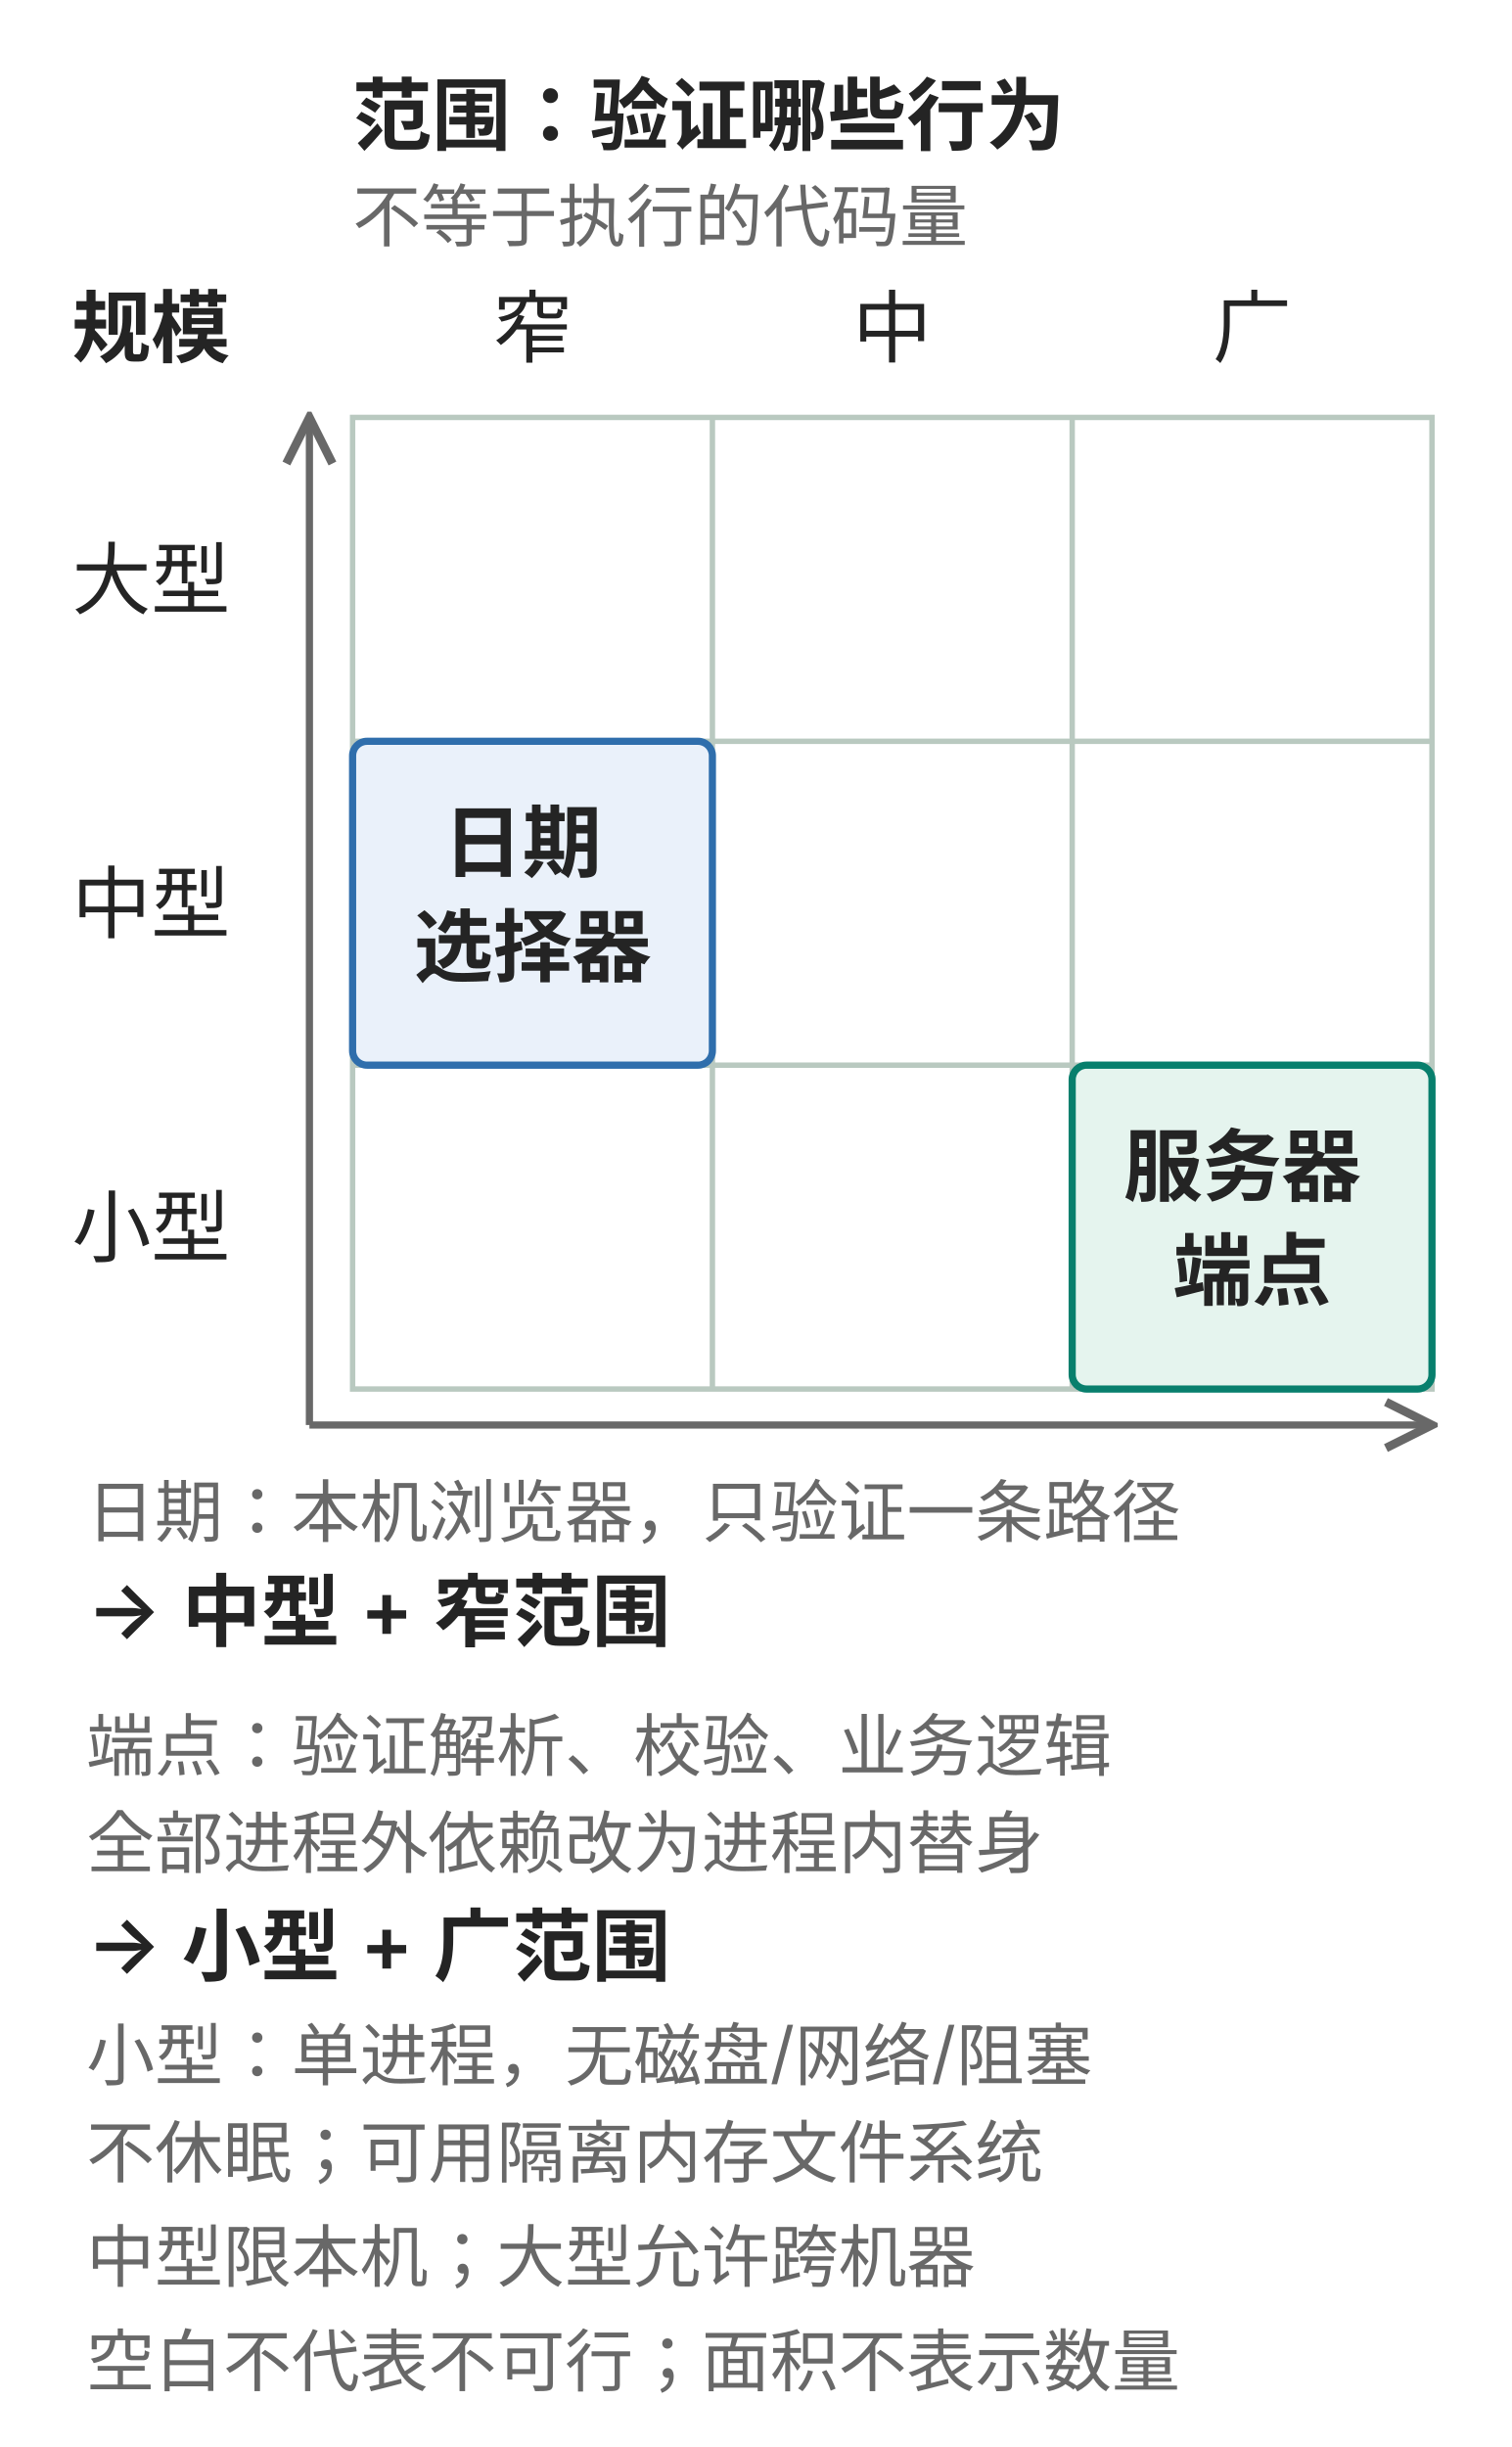
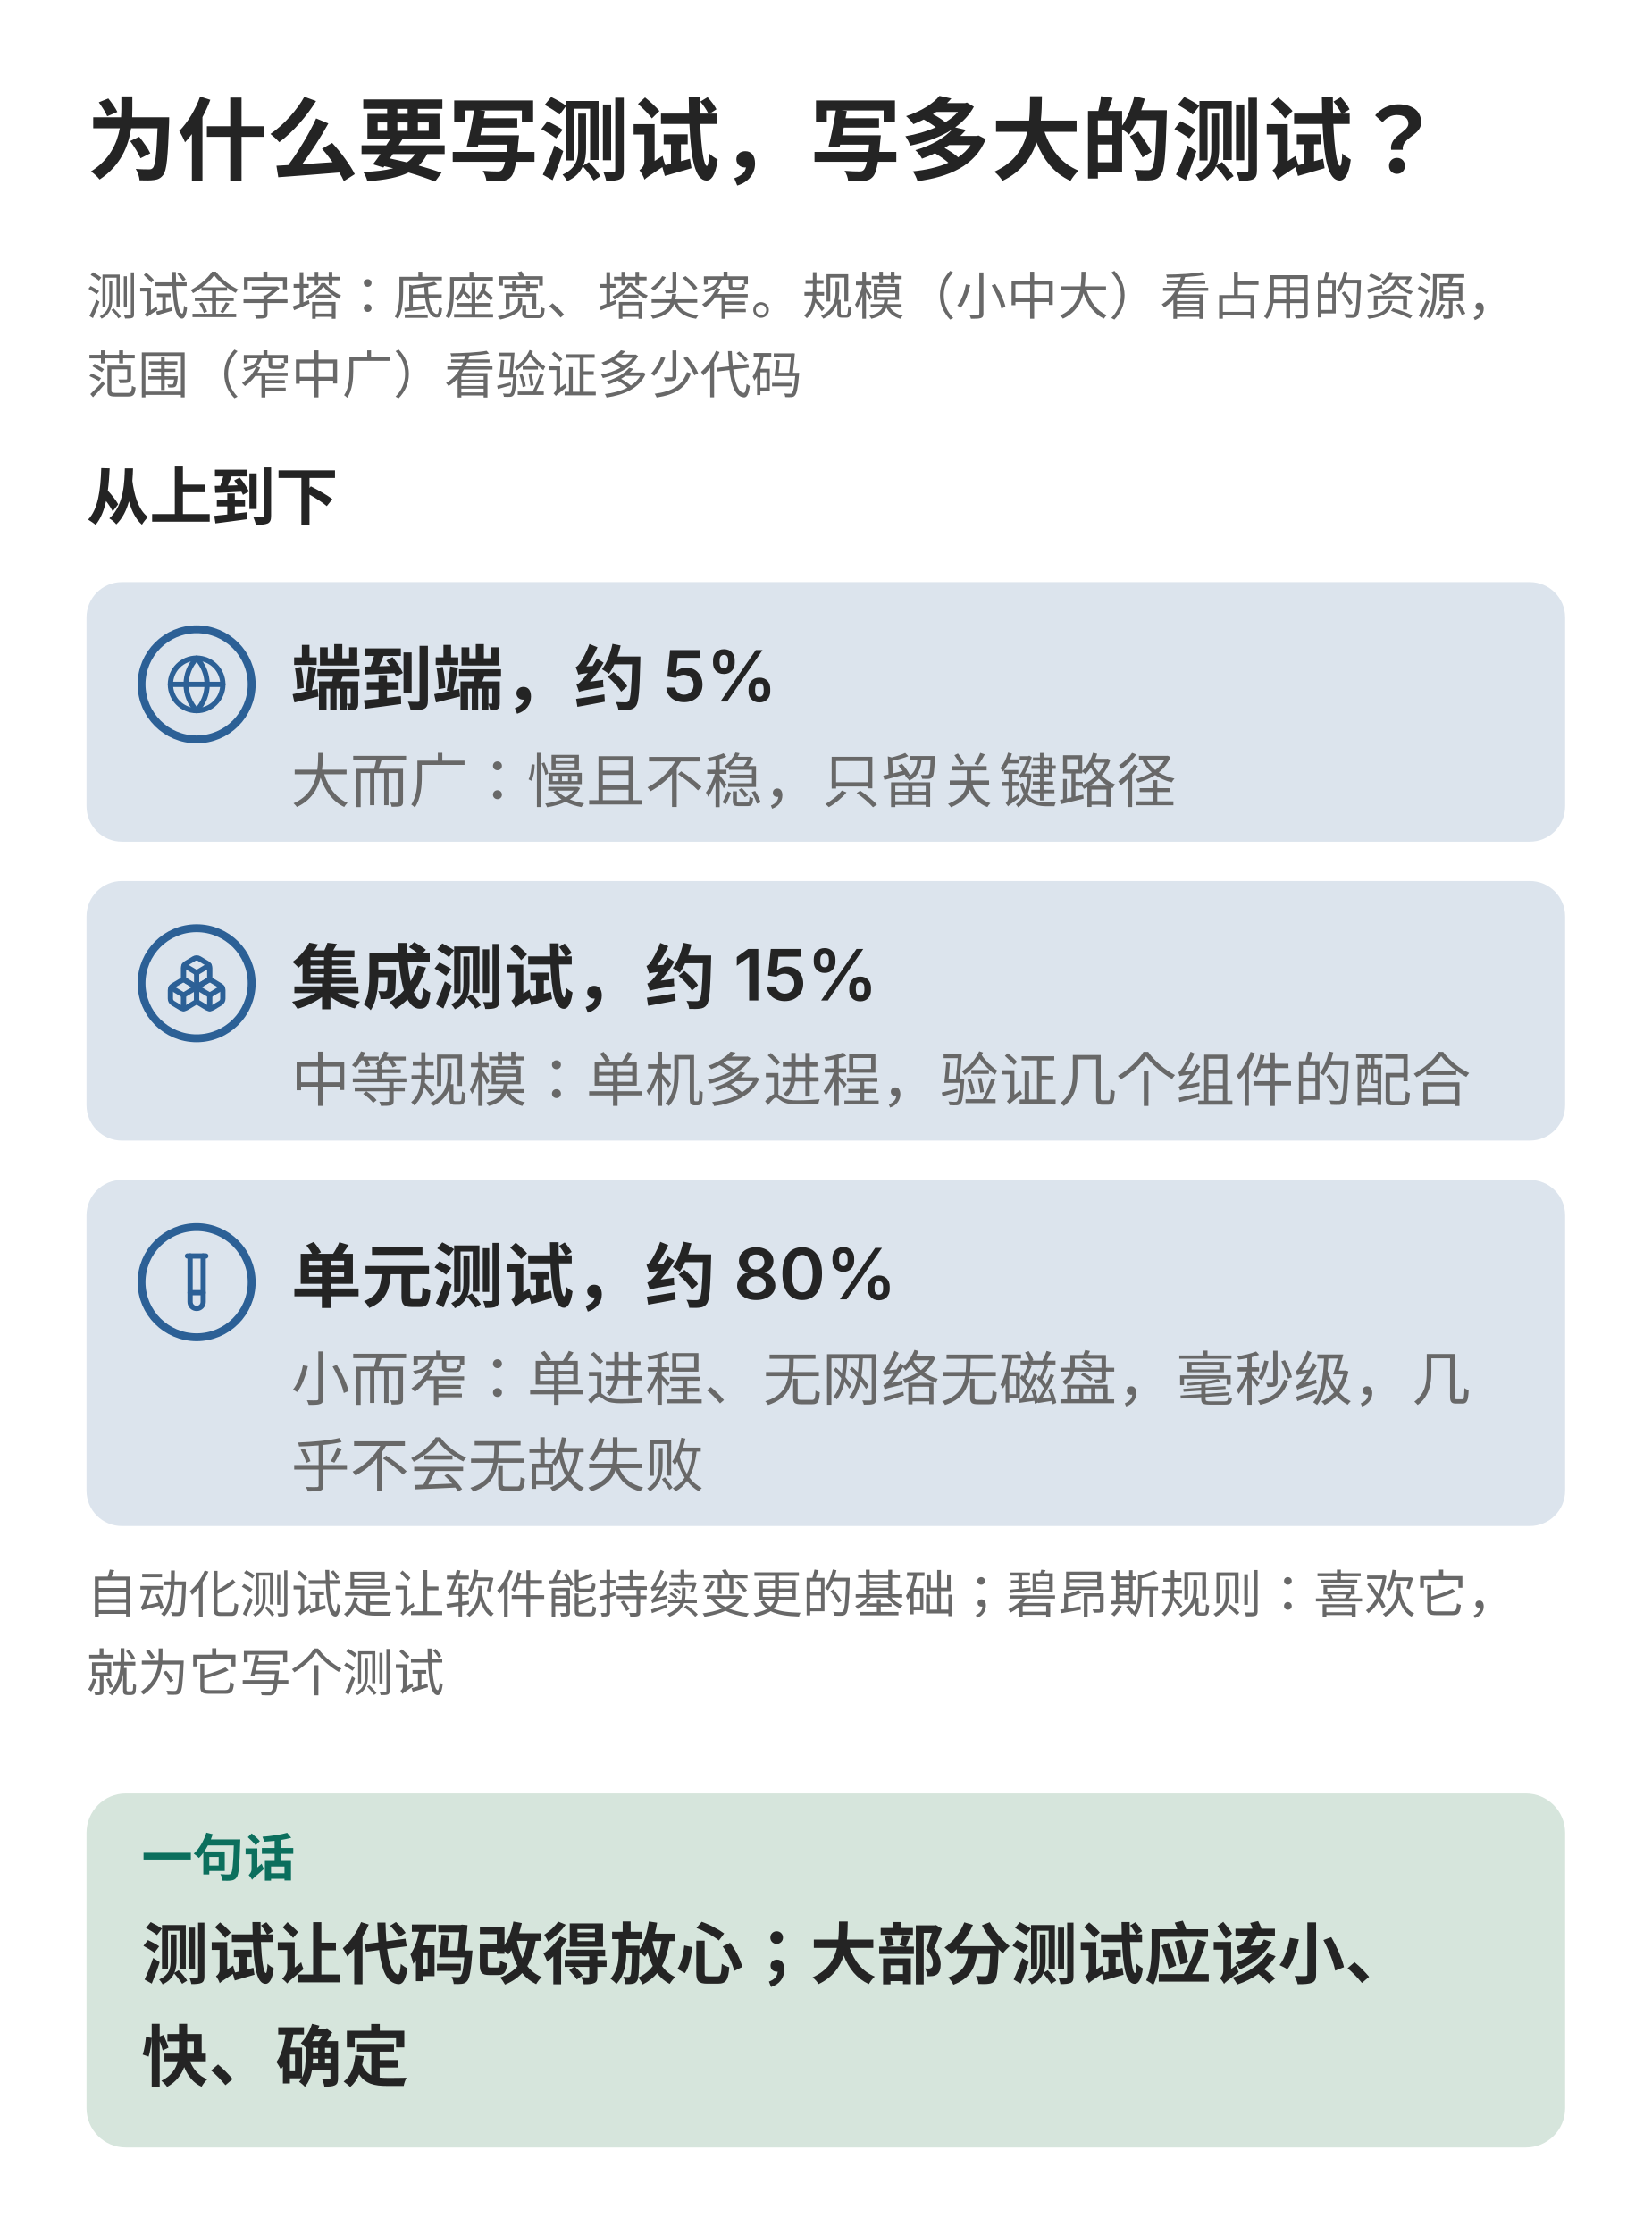
- <svg xmlns="http://www.w3.org/2000/svg" id="ch11m-diagram" class="chapter-svg cg-ch11" role="img" aria-labelledby="ch11m-title ch11m-desc" viewBox="0 0 420 680" width="420" height="680">
+ <svg xmlns="http://www.w3.org/2000/svg" width="420" height="568" viewBox="0 0 420 568" class="chapter-svg cg-ch11" data-layout="mobile" role="img" aria-labelledby="ch11m-title ch11m-desc">
+   <style>
+     .cg-ch11[data-layout="mobile"] text {font-family:-apple-system,BlinkMacSystemFont,'Segoe UI','PingFang SC','Microsoft YaHei',sans-serif;fill:var(--diagram-ink,#242424)}
+     .cg-ch11[data-layout="mobile"] .headline {font-size:30px;font-weight:600}
+     .cg-ch11[data-layout="mobile"] .headline-m {font-size:23px;font-weight:600}
+     .cg-ch11[data-layout="mobile"] .story-headline {font-size:26px;font-weight:600}
+     .cg-ch11[data-layout="mobile"] .story-headline-m {font-size:21px;font-weight:600}
+     .cg-ch11[data-layout="mobile"] .h22 {font-size:22px;font-weight:600}
+     .cg-ch11[data-layout="mobile"] .h20 {font-size:20px;font-weight:600}
+     .cg-ch11[data-layout="mobile"] .h19 {font-size:19px;font-weight:600}
+     .cg-ch11[data-layout="mobile"] .h18 {font-size:18px;font-weight:600}
+     .cg-ch11[data-layout="mobile"] .h16 {font-size:16px;font-weight:600}
+     .cg-ch11[data-layout="mobile"] .t15 {font-size:15px}
+     .cg-ch11[data-layout="mobile"] .t14 {font-size:14px}
+     .cg-ch11[data-layout="mobile"] .c15 {font-size:15px;fill:var(--diagram-muted,#686868)}
+     .cg-ch11[data-layout="mobile"] .c14 {font-size:14px;fill:var(--diagram-muted,#686868)}
+     .cg-ch11[data-layout="mobile"] .c13 {font-size:13px;fill:var(--diagram-muted,#686868)}
+     .cg-ch11[data-layout="mobile"] .tag {font-size:13px;font-weight:600;fill:var(--diagram-primary,#0b6f5d)}
+     .cg-ch11[data-layout="mobile"] .act {font-size:12px;font-weight:600;letter-spacing:1px}
+     .cg-ch11[data-layout="mobile"] .answer {font-size:21px;font-weight:600}
+     .cg-ch11[data-layout="mobile"] .answer-m {font-size:17px;font-weight:600}
+     .cg-ch11[data-layout="mobile"] .emph {font-size:20px;font-weight:600}
+     .cg-ch11[data-layout="mobile"] .emph-m {font-size:18px;font-weight:600}
+   </style>
+   <rect x="0" y="0" width="420" height="568" fill="var(--diagram-bg,#fff)" />
  <defs>
-     <marker id="ch11m-arrow" viewBox="0 0 10 10" refX="9" refY="5" markerWidth="8" markerHeight="8" orient="auto-start-reverse">
-       <path d="M1 1 L9 5 L1 9" fill="none" stroke="var(--diagram-muted,#686868)" stroke-width="1.5" />
+     <marker id="ch11m-arrow" viewBox="0 0 10 10" refX="9" refY="5" markerWidth="9" markerHeight="9" orient="auto" markerUnits="userSpaceOnUse">
+       <path d="M1 1L9 5L1 9Z" fill="var(--diagram-line,#aebbad)" />
    </marker>
  </defs>
-   <style>
-     .cg-ch11#ch11m-diagram text{font-family:-apple-system,BlinkMacSystemFont,'Segoe UI','PingFang SC','Microsoft YaHei',sans-serif;font-size:22px;font-weight:400;letter-spacing:0;fill:var(--diagram-ink,#242424)}
-     .cg-ch11#ch11m-diagram .strong{font-weight:600}
-     .cg-ch11#ch11m-diagram .secondary{font-size:19px;fill:var(--diagram-muted,#686868)}
-     .cg-ch11#ch11m-diagram .grid{fill:none;stroke:var(--diagram-line,#b9c9c0);stroke-width:1.5}
-     .cg-ch11#ch11m-diagram .axis{fill:none;stroke:var(--diagram-muted,#686868);stroke-width:2;marker-end:url(#ch11m-arrow)}
-     .cg-ch11#ch11m-diagram .browser{fill:var(--diagram-secondary-soft,#eaf1fa);stroke:var(--diagram-secondary,#2f6eac);stroke-width:2}
-     .cg-ch11#ch11m-diagram .endpoint{fill:var(--diagram-primary-soft,#e5f4ee);stroke:var(--diagram-primary,#087f6d);stroke-width:2}
-   </style>
-   <rect width="420" height="680" fill="var(--diagram-bg,#fff)" />
-   <g id="ch11m-dimensions">
-     <text class="strong" x="98" y="40">范围：验证哪些行为</text>
-     <text class="secondary" x="98" y="67">不等于执行的代码量</text>
-     <text class="strong" x="20" y="99">规模</text>
-     <text x="148" y="99" text-anchor="middle">窄</text>
-     <text x="248" y="99" text-anchor="middle">中</text>
-     <text x="348" y="99" text-anchor="middle">广</text>
-     <text x="20" y="169">大型</text>
-     <text x="20" y="259">中型</text>
-     <text x="20" y="349">小型</text>
+   <text x="22.0" y="44.0" class="headline-m" text-anchor="start">为什么要写测试，写多大的测试？</text>
+   <text x="22.0" y="80.0" class="c13" text-anchor="start">测试金字塔：底座宽、塔尖窄。规模（小中大）看占用的资源，</text>
+   <text x="22.0" y="100.0" class="c13" text-anchor="start">范围（窄中广）看验证多少代码</text>
+   <text x="22.0" y="132.0" class="h16" fill="var(--diagram-primary,#0b6f5d)" text-anchor="start">从上到下</text>
+   <rect x="22.0" y="148.0" width="376.0" height="66.0" rx="9" fill="var(--diagram-secondary-soft,#dce4ed)" />
+   <circle cx="50.0" cy="174.0" r="14" fill="var(--diagram-secondary-soft,#dce4ed)" stroke="var(--diagram-secondary,#2c6096)" stroke-width="2" />
+   <g transform="translate(42.0,166.0) scale(0.667)" fill="none" stroke="var(--diagram-secondary,#2c6096)" stroke-width="2" stroke-linecap="round" stroke-linejoin="round">
+     <circle cx="12" cy="12" r="10" />
+     <path d="M12 2a14.5 14.5 0 0 0 0 20 14.5 14.5 0 0 0 0-20" />
+     <path d="M2 12h20" />
  </g>
-   <path class="grid" d="M98 116 H398 V386 H98 Z M198 116 V386 M298 116 V386 M98 206 H398 M98 296 H398" />
-   <path class="axis" d="M86 396 V116" />
-   <path class="axis" d="M86 396 H398" />
-   <g id="ch11m-narrow-medium-example">
-     <rect class="browser" x="98" y="206" width="100" height="90" rx="4" />
-     <text class="strong" x="148" y="242" text-anchor="middle">
-       <tspan x="148">日期</tspan>
-       <tspan x="148" dy="29">选择器</tspan>
-     </text>
+   <text x="74.0" y="179.0" class="h18" text-anchor="start">端到端，约 5%</text>
+   <text x="74.0" y="204.0" class="c15" text-anchor="start">大而广：慢且不稳，只留关键路径</text>
+   <rect x="22.0" y="224.0" width="376.0" height="66.0" rx="9" fill="var(--diagram-secondary-soft,#dce4ed)" />
+   <circle cx="50.0" cy="250.0" r="14" fill="var(--diagram-secondary-soft,#dce4ed)" stroke="var(--diagram-secondary,#2c6096)" stroke-width="2" />
+   <g transform="translate(42.0,242.0) scale(0.667)" fill="none" stroke="var(--diagram-secondary,#2c6096)" stroke-width="2" stroke-linecap="round" stroke-linejoin="round">
+     <path d="M2.97 12.92A2 2 0 0 0 2 14.63v3.24a2 2 0 0 0 .97 1.71l3 1.8a2 2 0 0 0 2.06 0L12 19v-5.5l-5-3-4.03 2.42Z" />
+     <path d="m7 16.5-4.74-2.85" />
+     <path d="m7 16.5 5-3" />
+     <path d="M7 16.5v5.17" />
+     <path d="M12 13.5V19l3.97 2.38a2 2 0 0 0 2.06 0l3-1.8a2 2 0 0 0 .97-1.71v-3.24a2 2 0 0 0-.97-1.71L17 10.5l-5 3Z" />
+     <path d="m17 16.5-5-3" />
+     <path d="m17 16.5 4.74-2.85" />
+     <path d="M17 16.5v5.17" />
+     <path d="M7.97 4.42A2 2 0 0 0 7 6.13v4.37l5 3 5-3V6.13a2 2 0 0 0-.97-1.71l-3-1.8a2 2 0 0 0-2.06 0l-3 1.8Z" />
+     <path d="M12 8 7.26 5.15" />
+     <path d="m12 8 4.74-2.85" />
+     <path d="M12 13.5V8" />
  </g>
-   <g id="ch11m-broad-small-example">
-     <rect class="endpoint" x="298" y="296" width="100" height="90" rx="4" />
-     <text class="strong" x="348" y="332" text-anchor="middle">
-       <tspan x="348">服务器</tspan>
-       <tspan x="348" dy="29">端点</tspan>
-     </text>
+   <text x="74.0" y="255.0" class="h18" text-anchor="start">集成测试，约 15%</text>
+   <text x="74.0" y="280.0" class="c15" text-anchor="start">中等规模：单机多进程，验证几个组件的配合</text>
+   <rect x="22.0" y="300.0" width="376.0" height="88.0" rx="9" fill="var(--diagram-secondary-soft,#dce4ed)" />
+   <circle cx="50.0" cy="326.0" r="14" fill="var(--diagram-secondary-soft,#dce4ed)" stroke="var(--diagram-secondary,#2c6096)" stroke-width="2" />
+   <g transform="translate(42.0,318.0) scale(0.667)" fill="none" stroke="var(--diagram-secondary,#2c6096)" stroke-width="2" stroke-linecap="round" stroke-linejoin="round">
+     <path d="M14.5 2v17.5c0 1.4-1.1 2.5-2.5 2.5c-1.4 0-2.5-1.1-2.5-2.5V2" />
+     <path d="M8.5 2h7" />
+     <path d="M14.5 16h-5" />
  </g>
-   <g id="ch11m-example-key">
-     <text class="secondary" x="24" y="427">日期：本机浏览器，只验证一条路径</text>
-     <text class="strong" x="24" y="455">→ 中型 + 窄范围</text>
-     <text class="secondary" x="24" y="492">端点：验证解析、校验、业务逻辑</text>
-     <text class="secondary" x="24" y="519">全部进程外依赖改为进程内替身</text>
-     <text class="strong" x="24" y="548">→ 小型 + 广范围</text>
-   </g>
-   <g id="ch11m-size-constraints">
-     <text class="secondary" x="24" y="578">小型：单进程，无磁盘/网络/阻塞</text>
-     <text class="secondary" x="24" y="605">不休眠；可用隔离内存文件系统</text>
-     <text class="secondary" x="24" y="634">中型限本机；大型允许跨机器</text>
-     <text class="secondary" x="24" y="663">空白不代表不可行；面积不表示数量</text>
-   </g>
+   <text x="74.0" y="331.0" class="h18" text-anchor="start">单元测试，约 80%</text>
+   <text x="74.0" y="356.0" class="c15" text-anchor="start">小而窄：单进程、无网络无磁盘，毫秒级，几</text>
+   <text x="74.0" y="378.0" class="c15" text-anchor="start">乎不会无故失败</text>
+   <text x="22.0" y="410.0" class="c13" text-anchor="start">自动化测试是让软件能持续变更的基础；碧昂斯规则：喜欢它，</text>
+   <text x="22.0" y="430.0" class="c13" text-anchor="start">就为它写个测试</text>
+   <rect x="22.0" y="456.0" width="376.0" height="90.0" rx="10" fill="var(--diagram-primary-soft,#d6e5dc)" />
+   <text x="36.0" y="477.0" class="tag" text-anchor="start">一句话</text>
+   <text x="36.0" y="503.0" class="answer-m" text-anchor="start">测试让代码改得放心；大部分测试应该小、</text>
+   <text x="36.0" y="529.0" class="answer-m" text-anchor="start">快、确定</text>
</svg>
